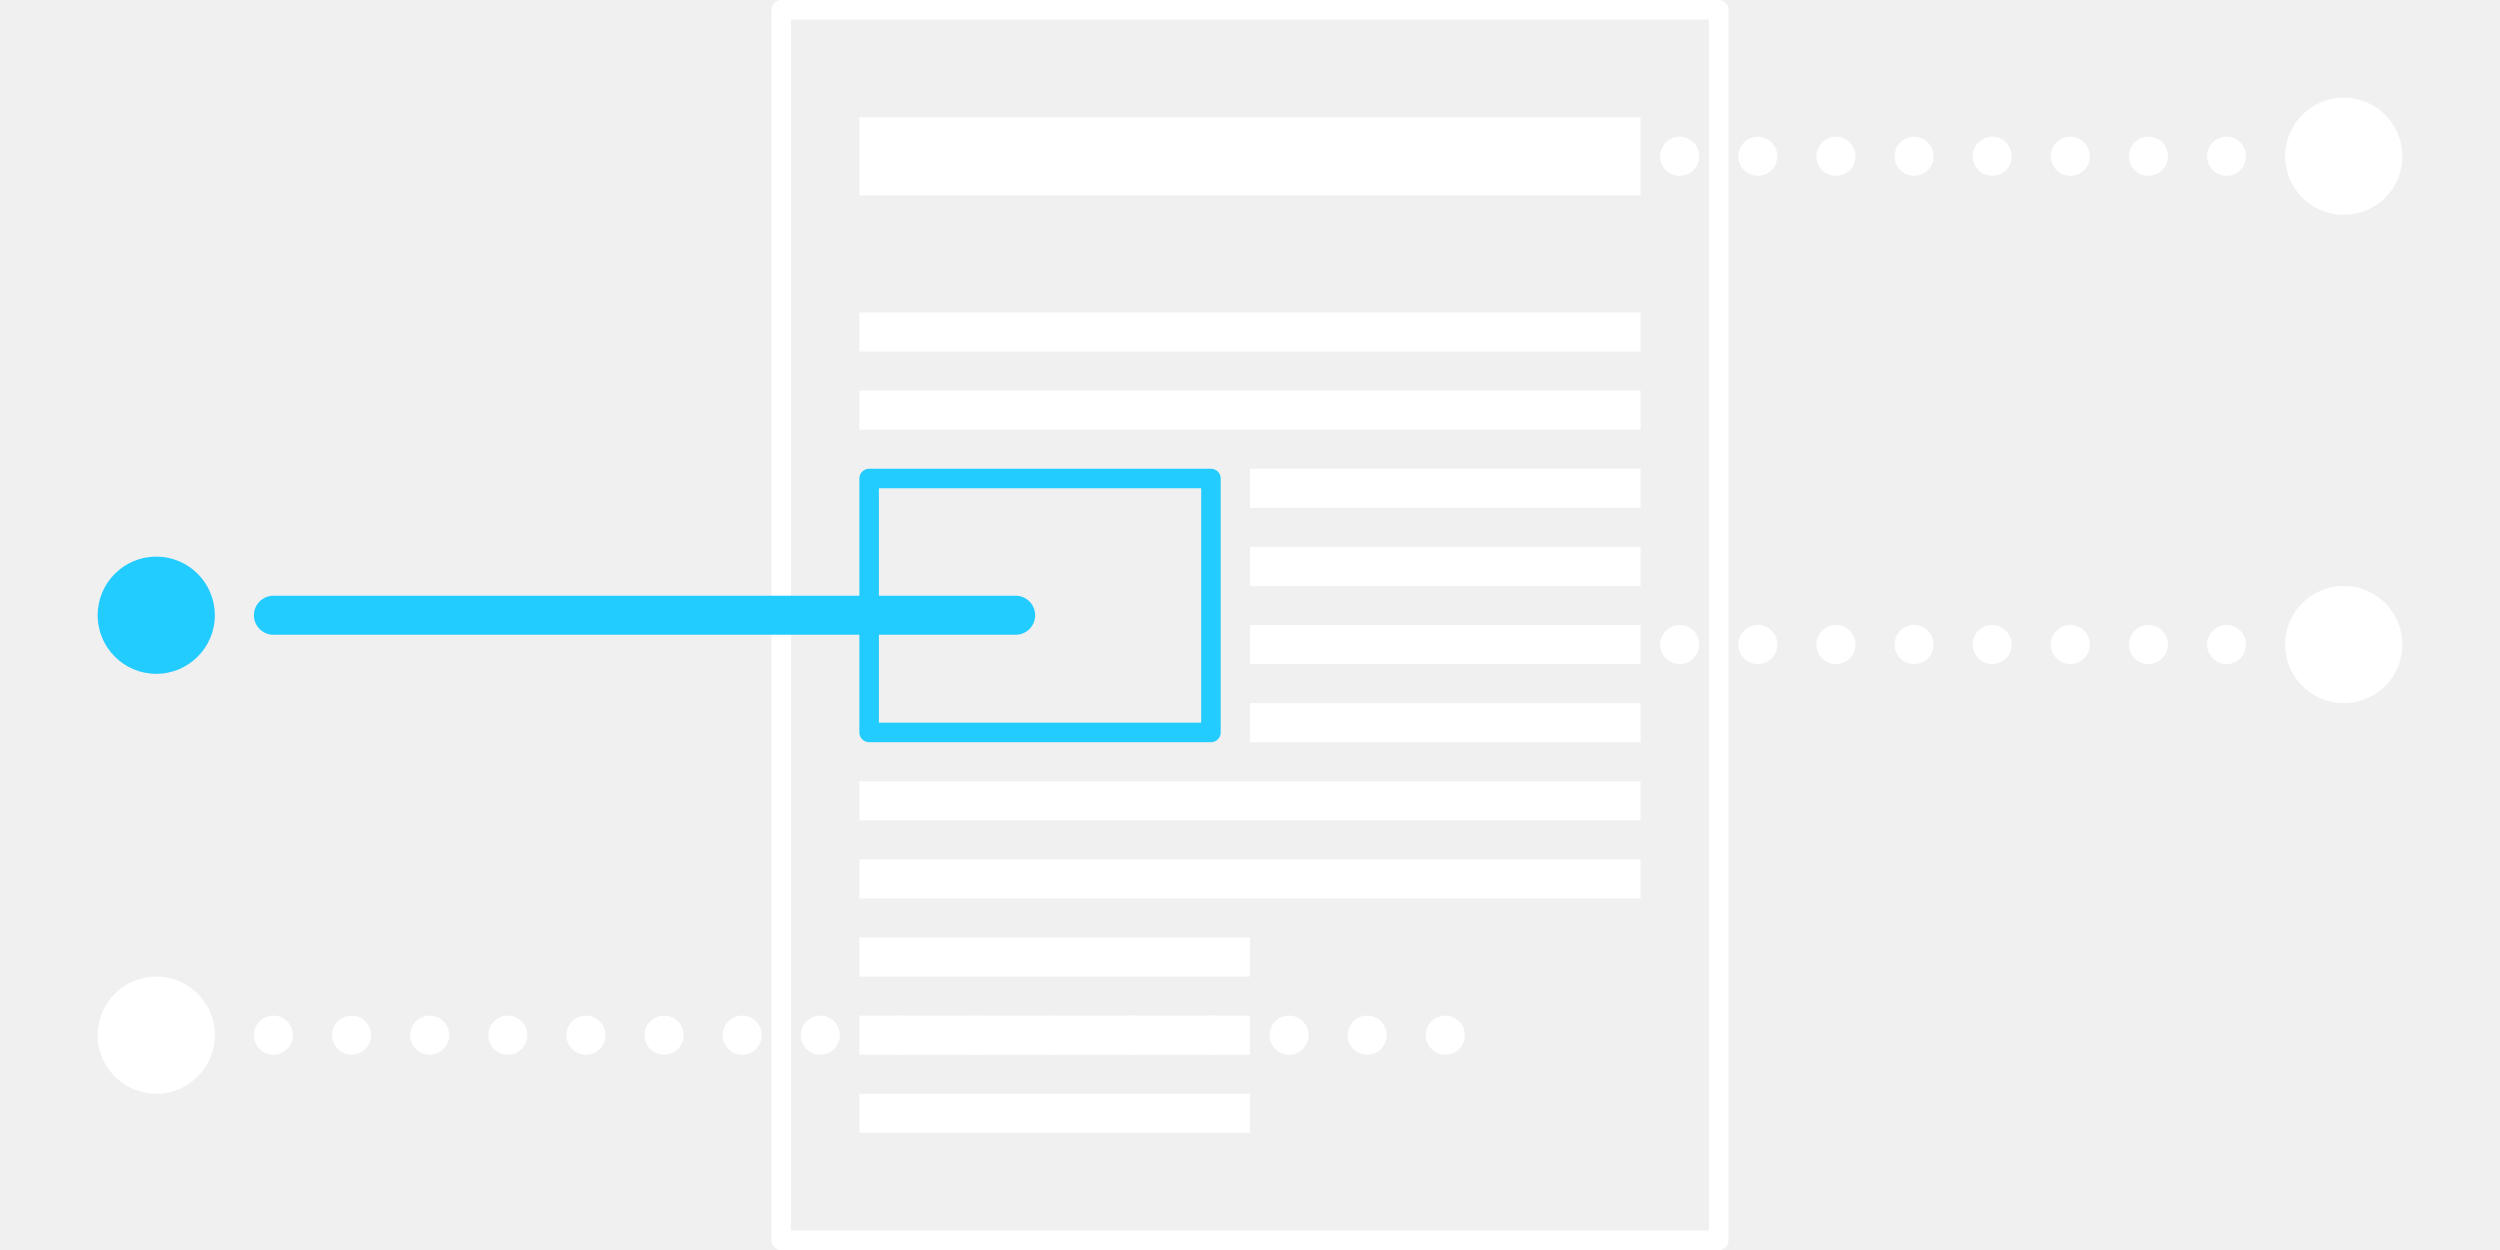
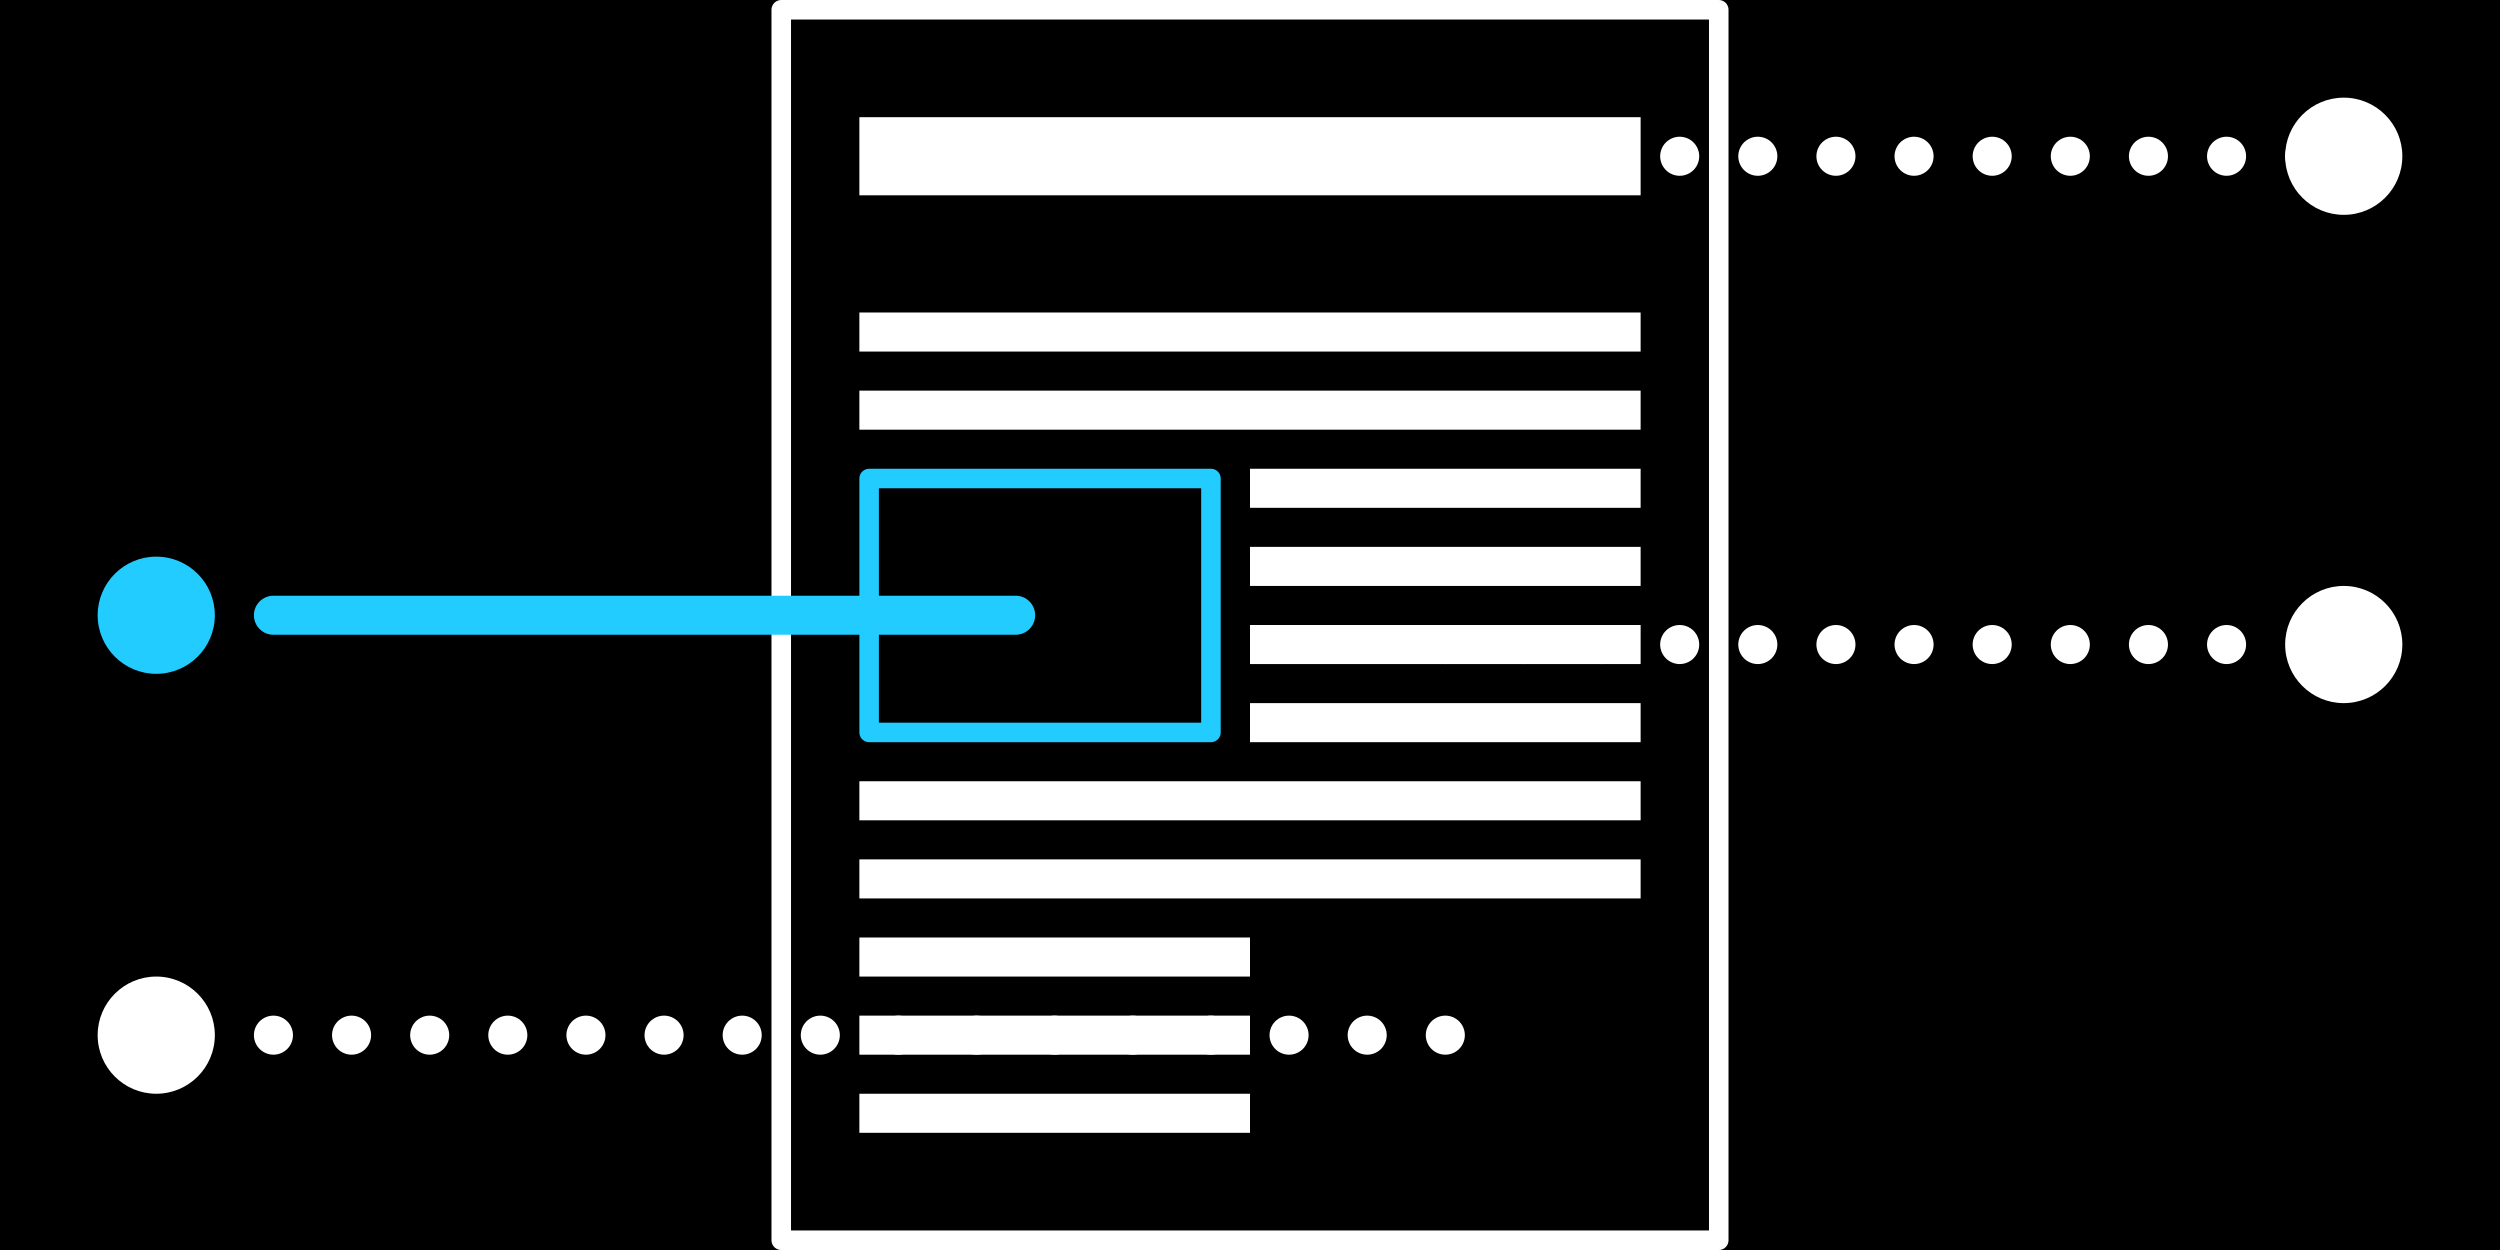
<svg xmlns="http://www.w3.org/2000/svg" version="1.1" viewBox="0 0 512 256">
+   <rect fill="#000000" x="0" y="0" width="512" height="256" />
  <rect fill="transparent" stroke="#ffffff" stroke-width="4" stroke-linejoin="round" x="160" y="2" width="192" height="252" />
  <g>
    <rect fill="#ffffff" x="176" y="24" width="160" height="16" />
    <circle fill="#ffffff" cx="480" cy="32" r="12" />
    <path fill="transparent" stroke="#ffffff" stroke-dasharray="0 16" stroke-linecap="round" stroke-width="8" d="M264 32 l 208 0" />
  </g>
  <g>
    <rect fill="#ffffff" x="176" y="64" width="160" height="8" />
    <rect fill="#ffffff" x="176" y="80" width="160" height="8" />
    <rect fill="#ffffff" x="256" y="96" width="80" height="8" />
    <rect fill="#ffffff" x="256" y="112" width="80" height="8" />
    <rect fill="#ffffff" x="256" y="128" width="80" height="8" />
    <rect fill="#ffffff" x="256" y="144" width="80" height="8" />
    <rect fill="#ffffff" x="176" y="160" width="160" height="8" />
    <rect fill="#ffffff" x="176" y="176" width="160" height="8" />
    <rect fill="#ffffff" x="176" y="192" width="80" height="8" />
    <rect fill="#ffffff" x="176" y="208" width="80" height="8" />
    <rect fill="#ffffff" x="176" y="224" width="80" height="8" />
    <circle fill="#ffffff" cx="480" cy="132" r="12" />
    <path fill="transparent" stroke="#ffffff" stroke-dasharray="0 16" stroke-linecap="round" stroke-width="8" d="M296 132 l 160 0" />
  </g>
  <g>
    <rect fill="transparent" stroke="#22ccff" stroke-width="4" stroke-linejoin="round" x="178" y="98" width="70" height="52" />
    <circle fill="#22ccff" cx="32" cy="126" r="12" />
    <path fill="transparent" stroke="#22ccff" stroke-linecap="round" stroke-width="8" d="M32 126 m 24 0 l 152 0" />
  </g>
  <g>
    <rect fill="transparent" stroke="transparent" stroke-width="4" stroke-linejoin="round" x="264" y="194" width="70" height="36" />
    <circle fill="#ffffff" cx="32" cy="212" r="12" />
    <path fill="transparent" stroke="#ffffff" stroke-dasharray="0 16" stroke-linecap="round" stroke-width="8" d="M32 212 m 24 0 l 244 0" />
  </g>
</svg>
